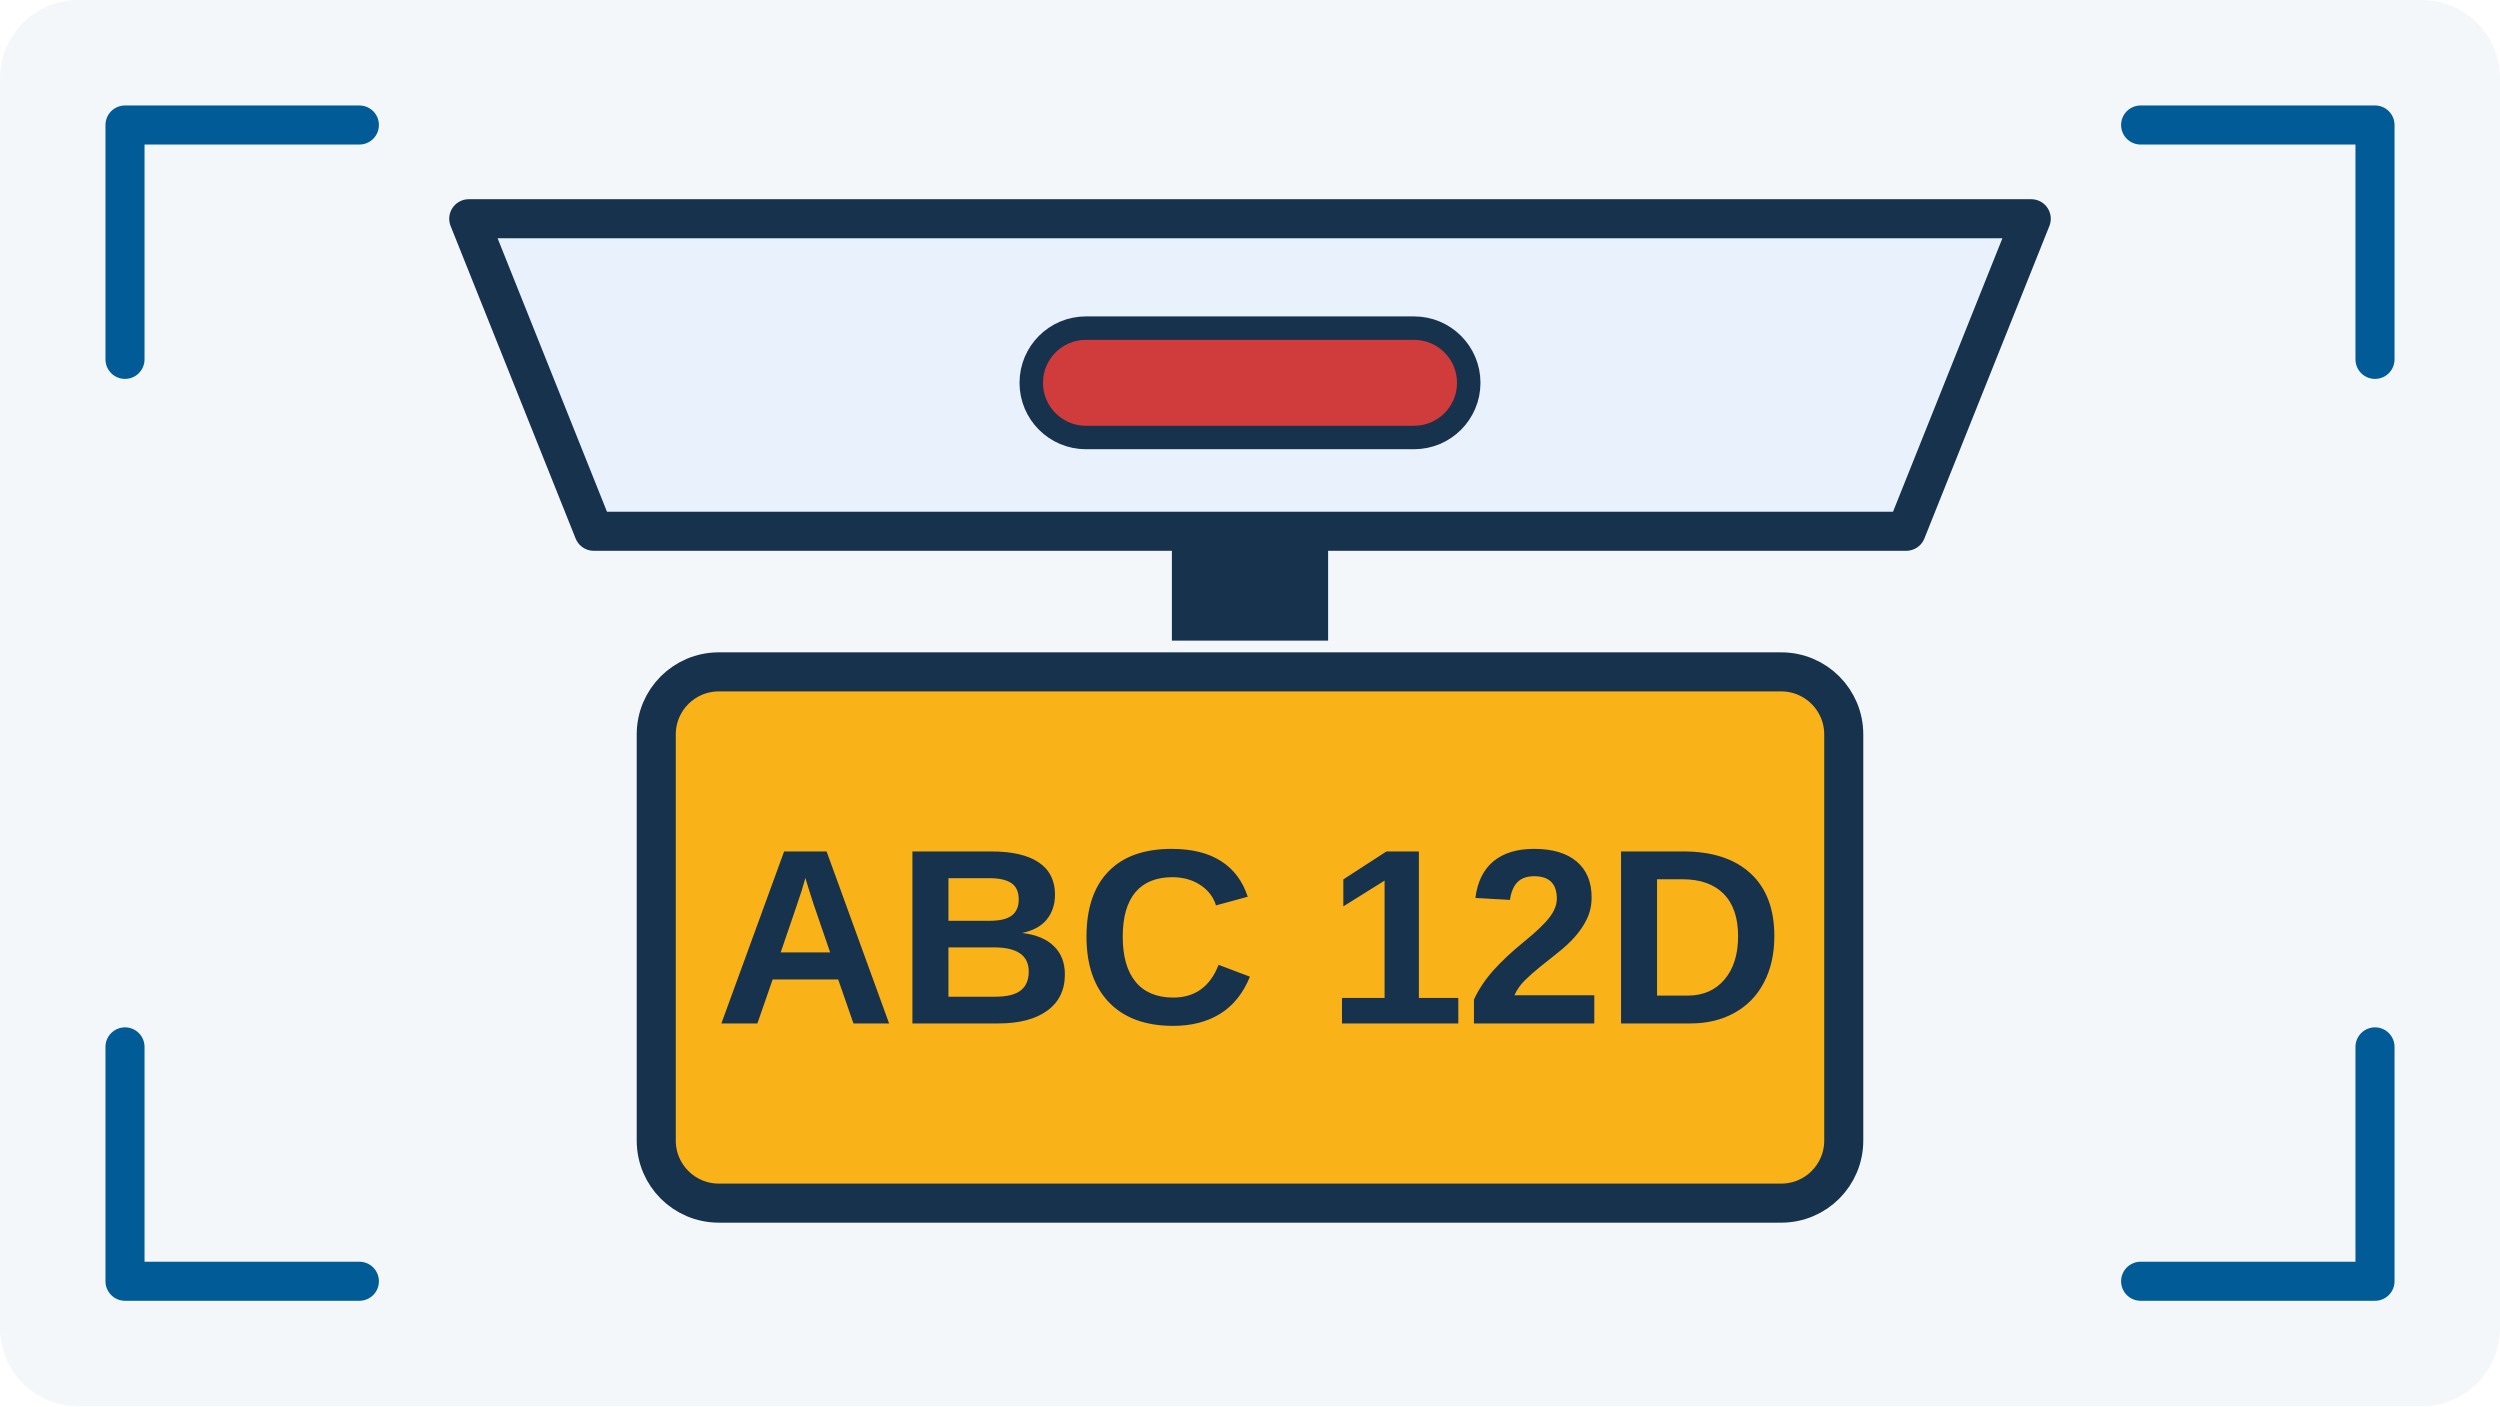
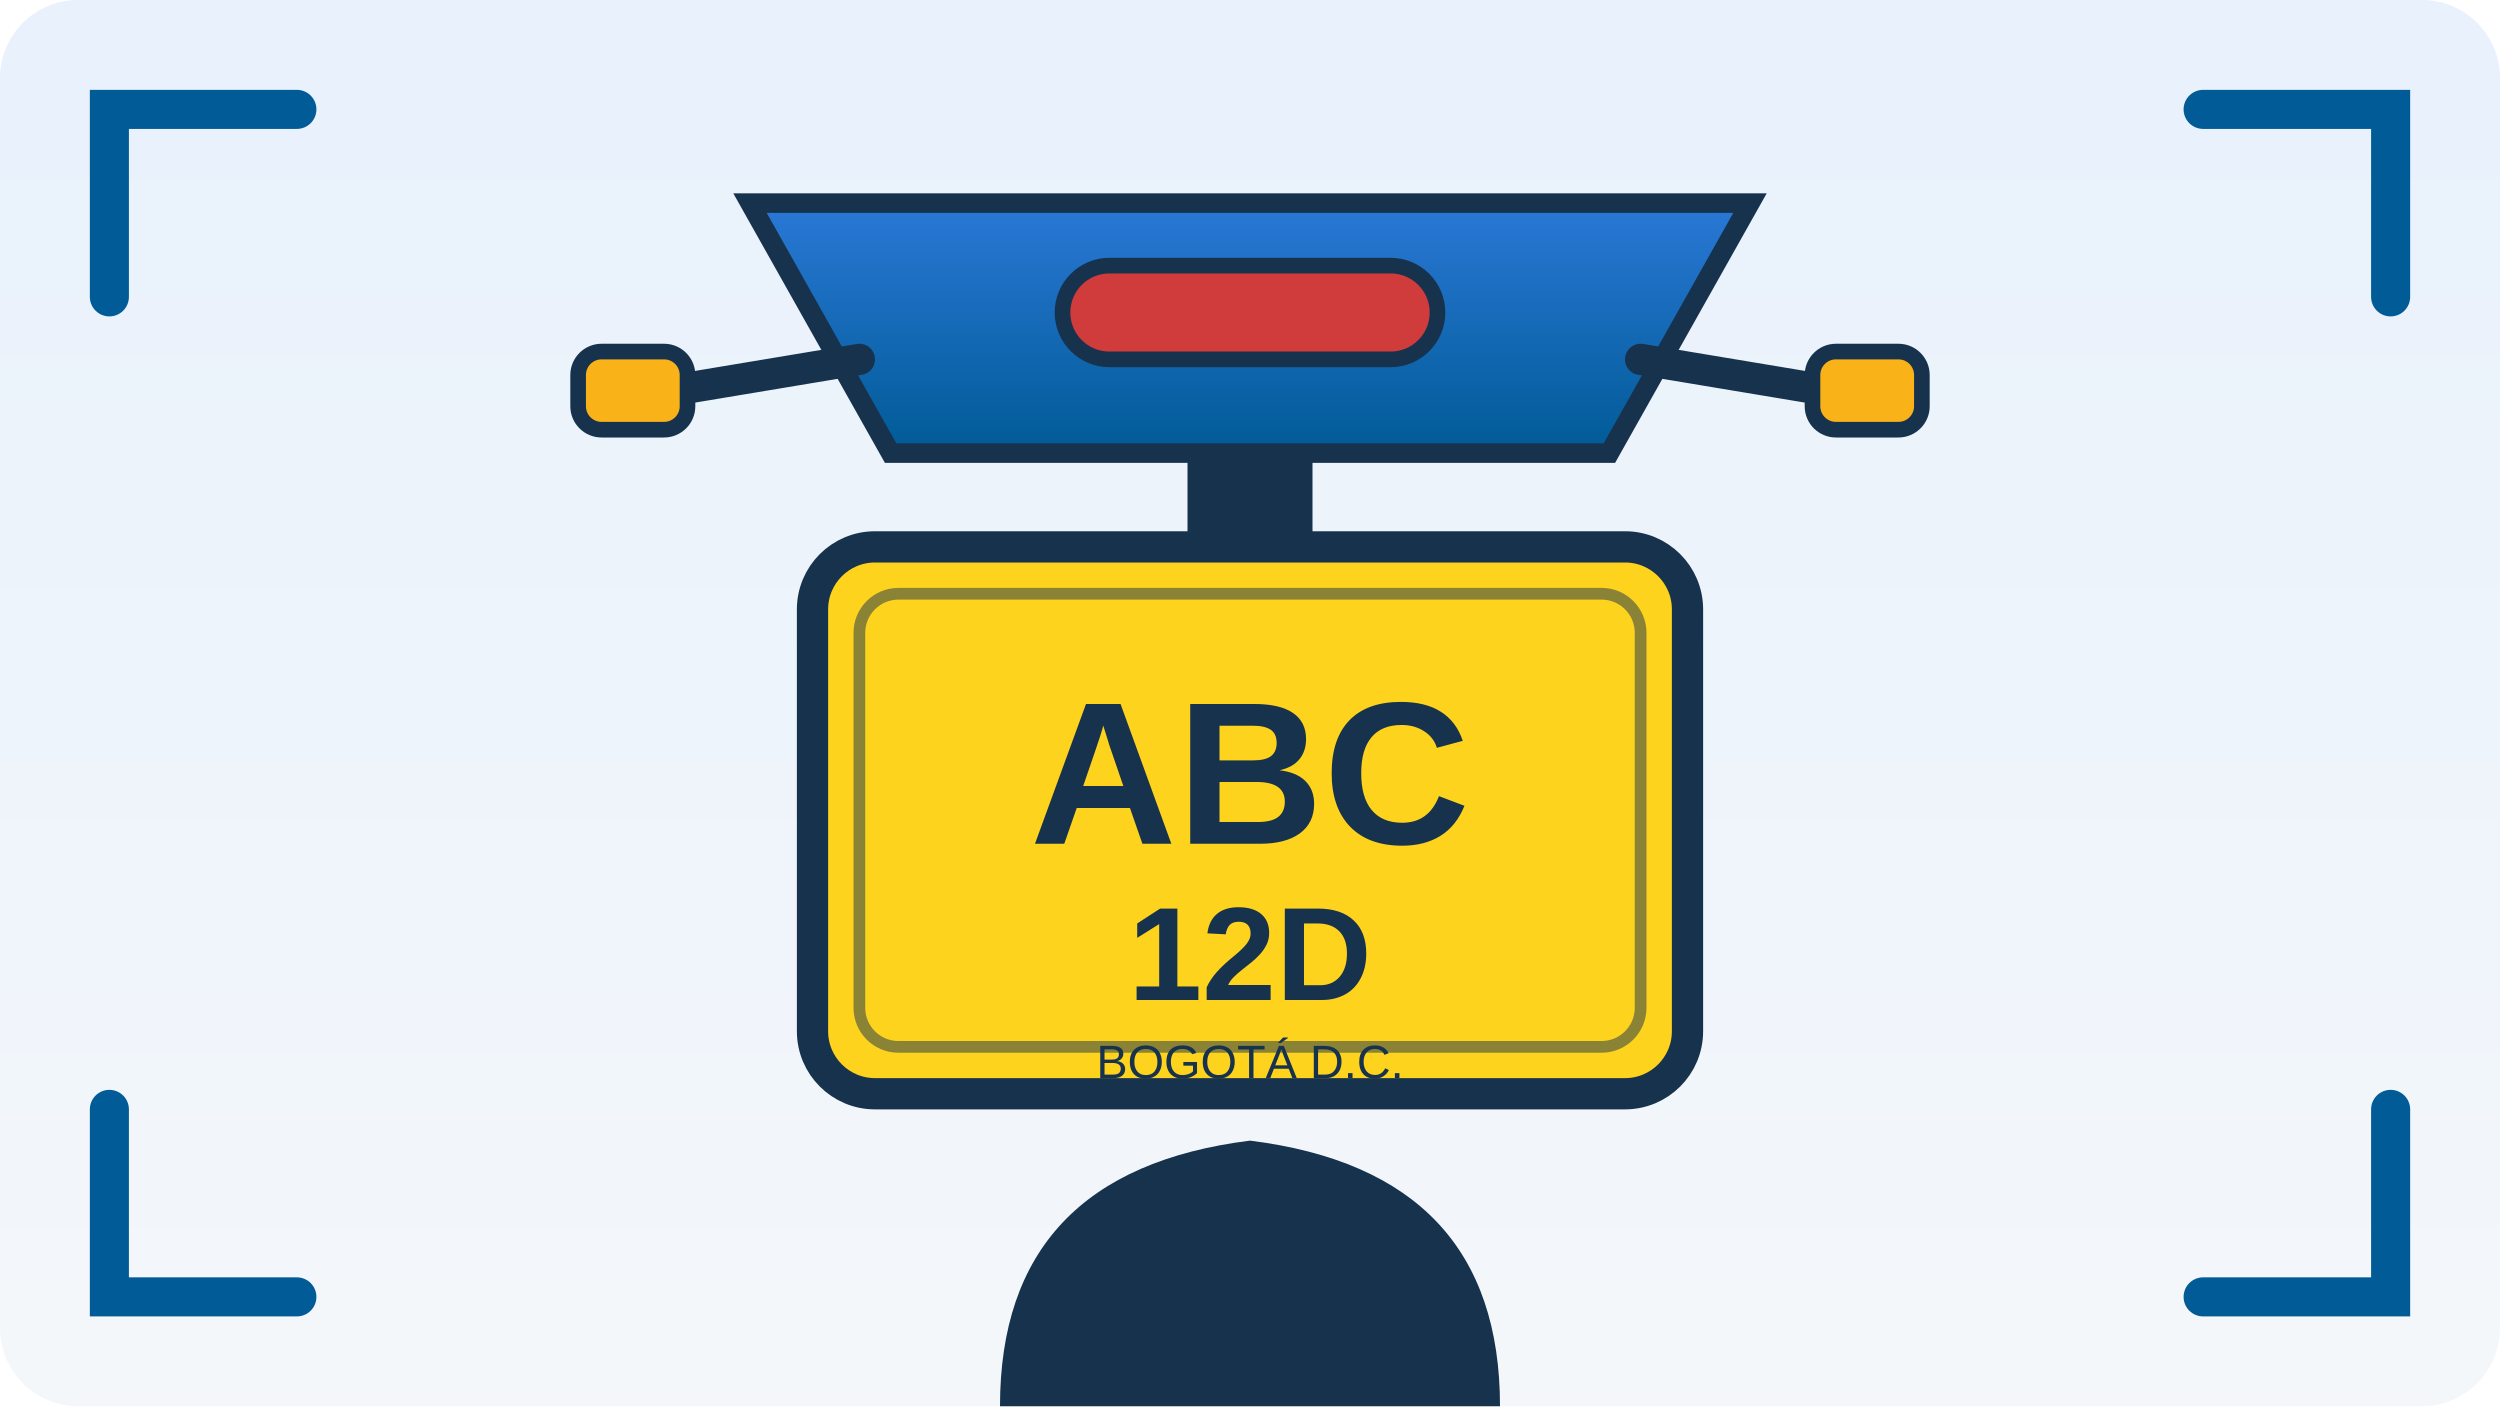
<svg xmlns="http://www.w3.org/2000/svg" viewBox="0 0 320 180" role="img">
-   <rect width="320" height="180" rx="10" fill="#f4f7fa" />
-   <path d="M60 28h200l-16 40H76z" fill="#e8f1fc" stroke="#17324d" stroke-width="5" stroke-linejoin="round" />
-   <rect x="132" y="42" width="56" height="14" rx="7" fill="#d03b3b" stroke="#17324d" stroke-width="3" />
-   <path d="M150 68h20v14h-20z" fill="#17324d" />
-   <rect x="84" y="86" width="152" height="68" rx="8" fill="#fab219" stroke="#17324d" stroke-width="5" />
-   <text x="160" y="131" text-anchor="middle" font-family="Arial,sans-serif" font-weight="700" font-size="32" textLength="132" lengthAdjust="spacingAndGlyphs" fill="#17324d">ABC 12D</text>
-   <g fill="none" stroke="#005b96" stroke-width="5" stroke-linecap="round" stroke-linejoin="round">
-     <path d="M16 46V16h30M274 16h30v30M304 134v30h-30M46 164H16v-30" />
+   <defs>
+     <linearGradient id="fondo" x1="0" y1="0" x2="0" y2="1">
+       <stop offset="0" stop-color="#e8f1fc" />
+       <stop offset="1" stop-color="#f4f7fa" />
+     </linearGradient>
+     <linearGradient id="cola" x1="0" y1="0" x2="0" y2="1">
+       <stop offset="0" stop-color="#2a78d6" />
+       <stop offset="1" stop-color="#005b96" />
+     </linearGradient>
+   </defs>
+   <rect width="320" height="180" rx="10" fill="url(#fondo)" />
+   <path d="M128 180 Q128 150 160 146 Q192 150 192 180 Z" fill="#17324d" />
+   <path d="M96 26 L224 26 L206 58 L114 58 Z" fill="url(#cola)" stroke="#17324d" stroke-width="2.5" />
+   <rect x="136" y="34" width="48" height="12" rx="6" fill="#d03b3b" stroke="#17324d" stroke-width="2" />
+   <path d="M110 46 L86 50" stroke="#17324d" stroke-width="4" stroke-linecap="round" />
+   <rect x="74" y="45" width="14" height="10" rx="3" fill="#fab219" stroke="#17324d" stroke-width="2" />
+   <path d="M210 46 L234 50" stroke="#17324d" stroke-width="4" stroke-linecap="round" />
+   <rect x="232" y="45" width="14" height="10" rx="3" fill="#fab219" stroke="#17324d" stroke-width="2" />
+   <rect x="152" y="58" width="16" height="14" fill="#17324d" />
+   <rect x="104" y="70" width="112" height="70" rx="8" fill="#fdd31d" stroke="#17324d" stroke-width="4" />
+   <rect x="110" y="76" width="100" height="58" rx="5" fill="none" stroke="#17324d" stroke-width="1.5" opacity=".5" />
+   <text x="160" y="108" text-anchor="middle" font-family="Arial, Helvetica, sans-serif" font-weight="700" font-size="26" fill="#17324d">ABC</text>
+   <text x="160" y="128" text-anchor="middle" font-family="Arial, Helvetica, sans-serif" font-weight="700" font-size="17" fill="#17324d">12D</text>
+   <text x="160" y="138" text-anchor="middle" font-family="Arial, Helvetica, sans-serif" font-size="6" fill="#17324d">BOGOTÁ D.C.</text>
+   <g stroke="#005b96" stroke-width="5" stroke-linecap="round" fill="none">
+     <path d="M14 38V14h24M282 14h24v24M306 142v24h-24M38 166H14v-24" />
  </g>
</svg>
